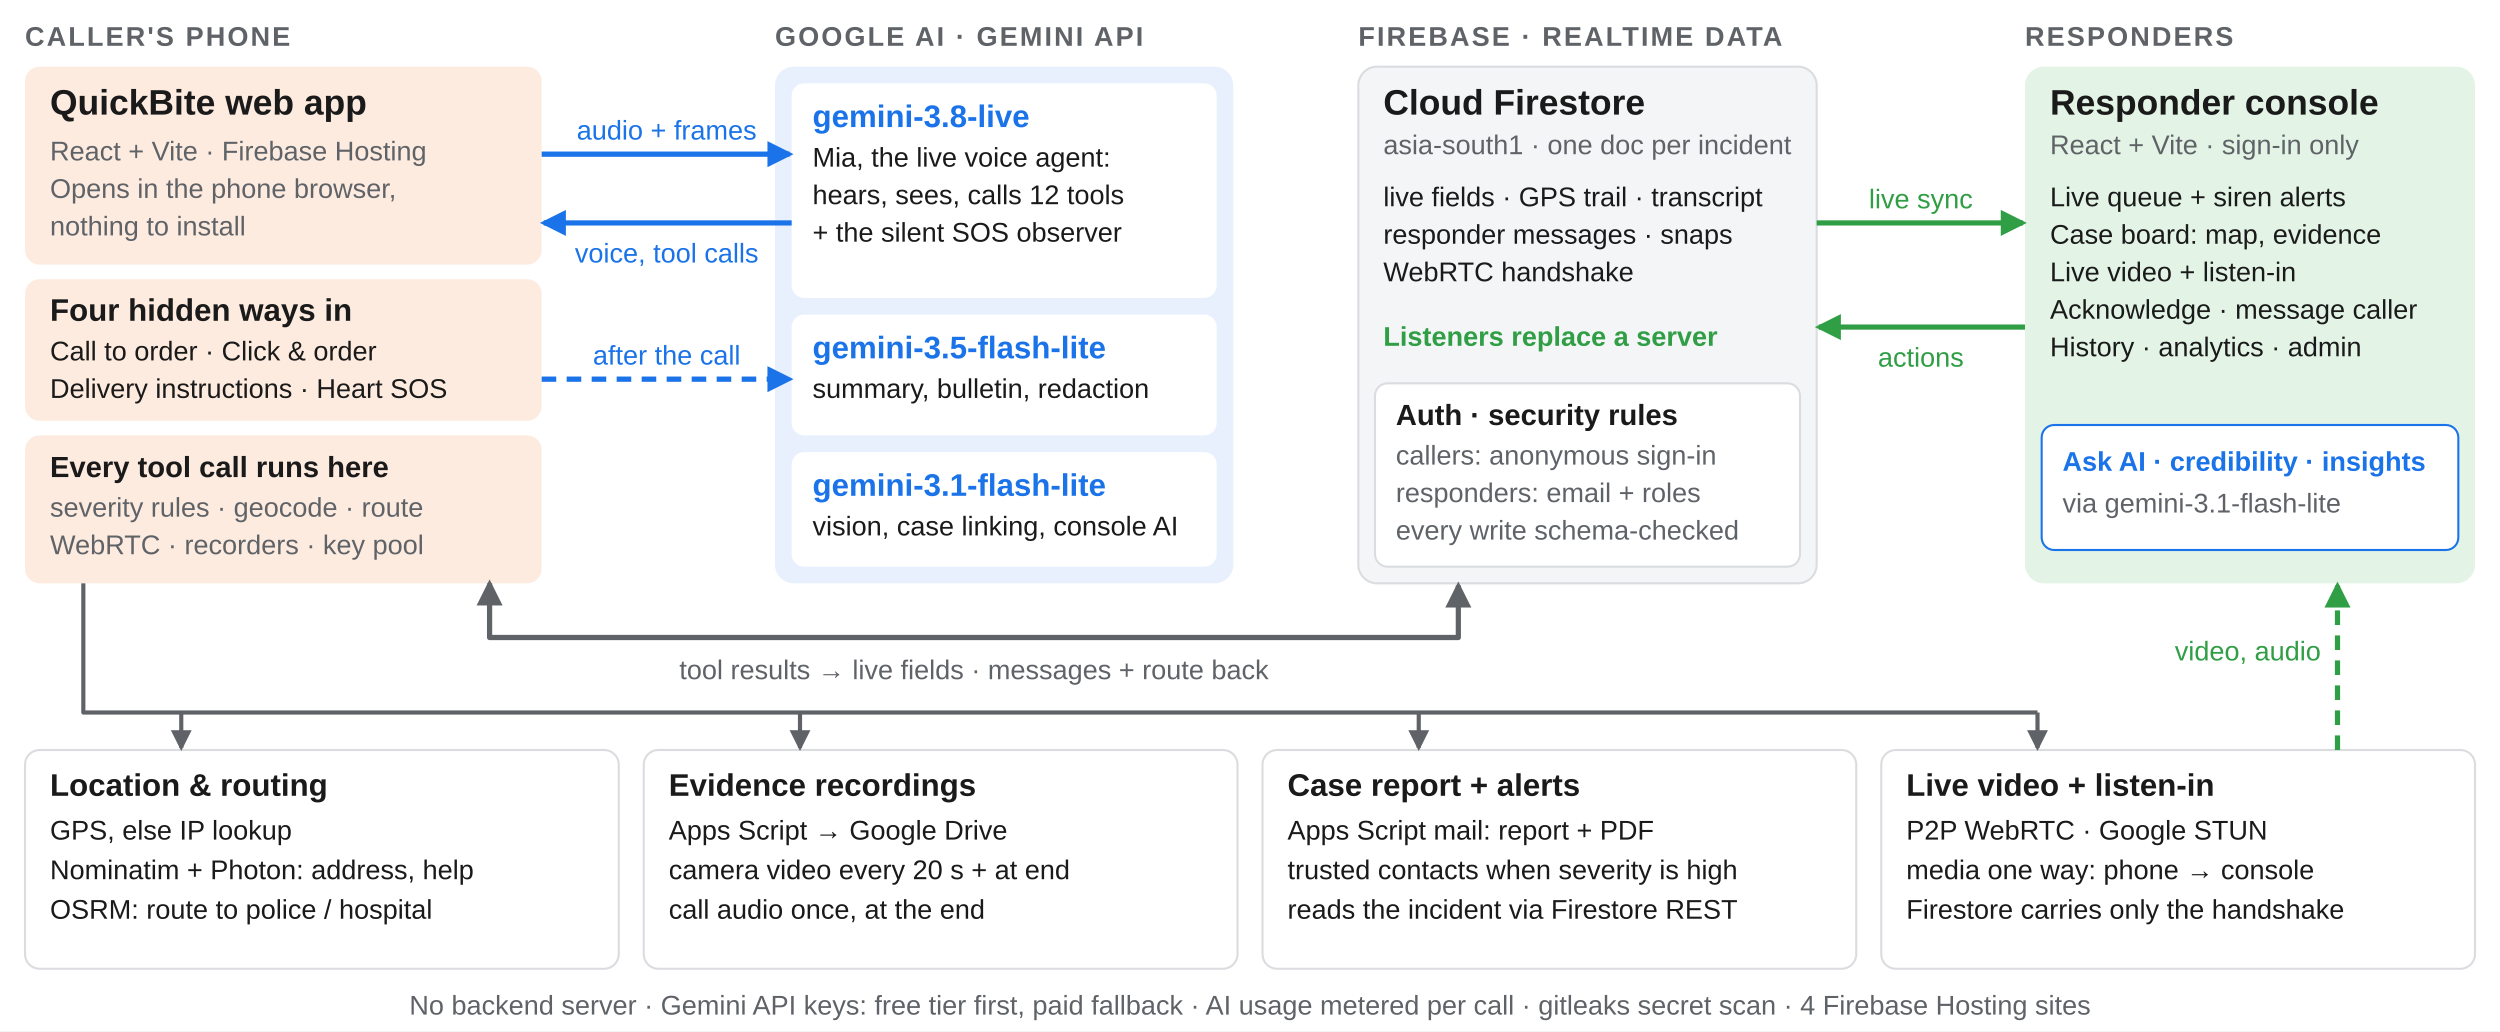
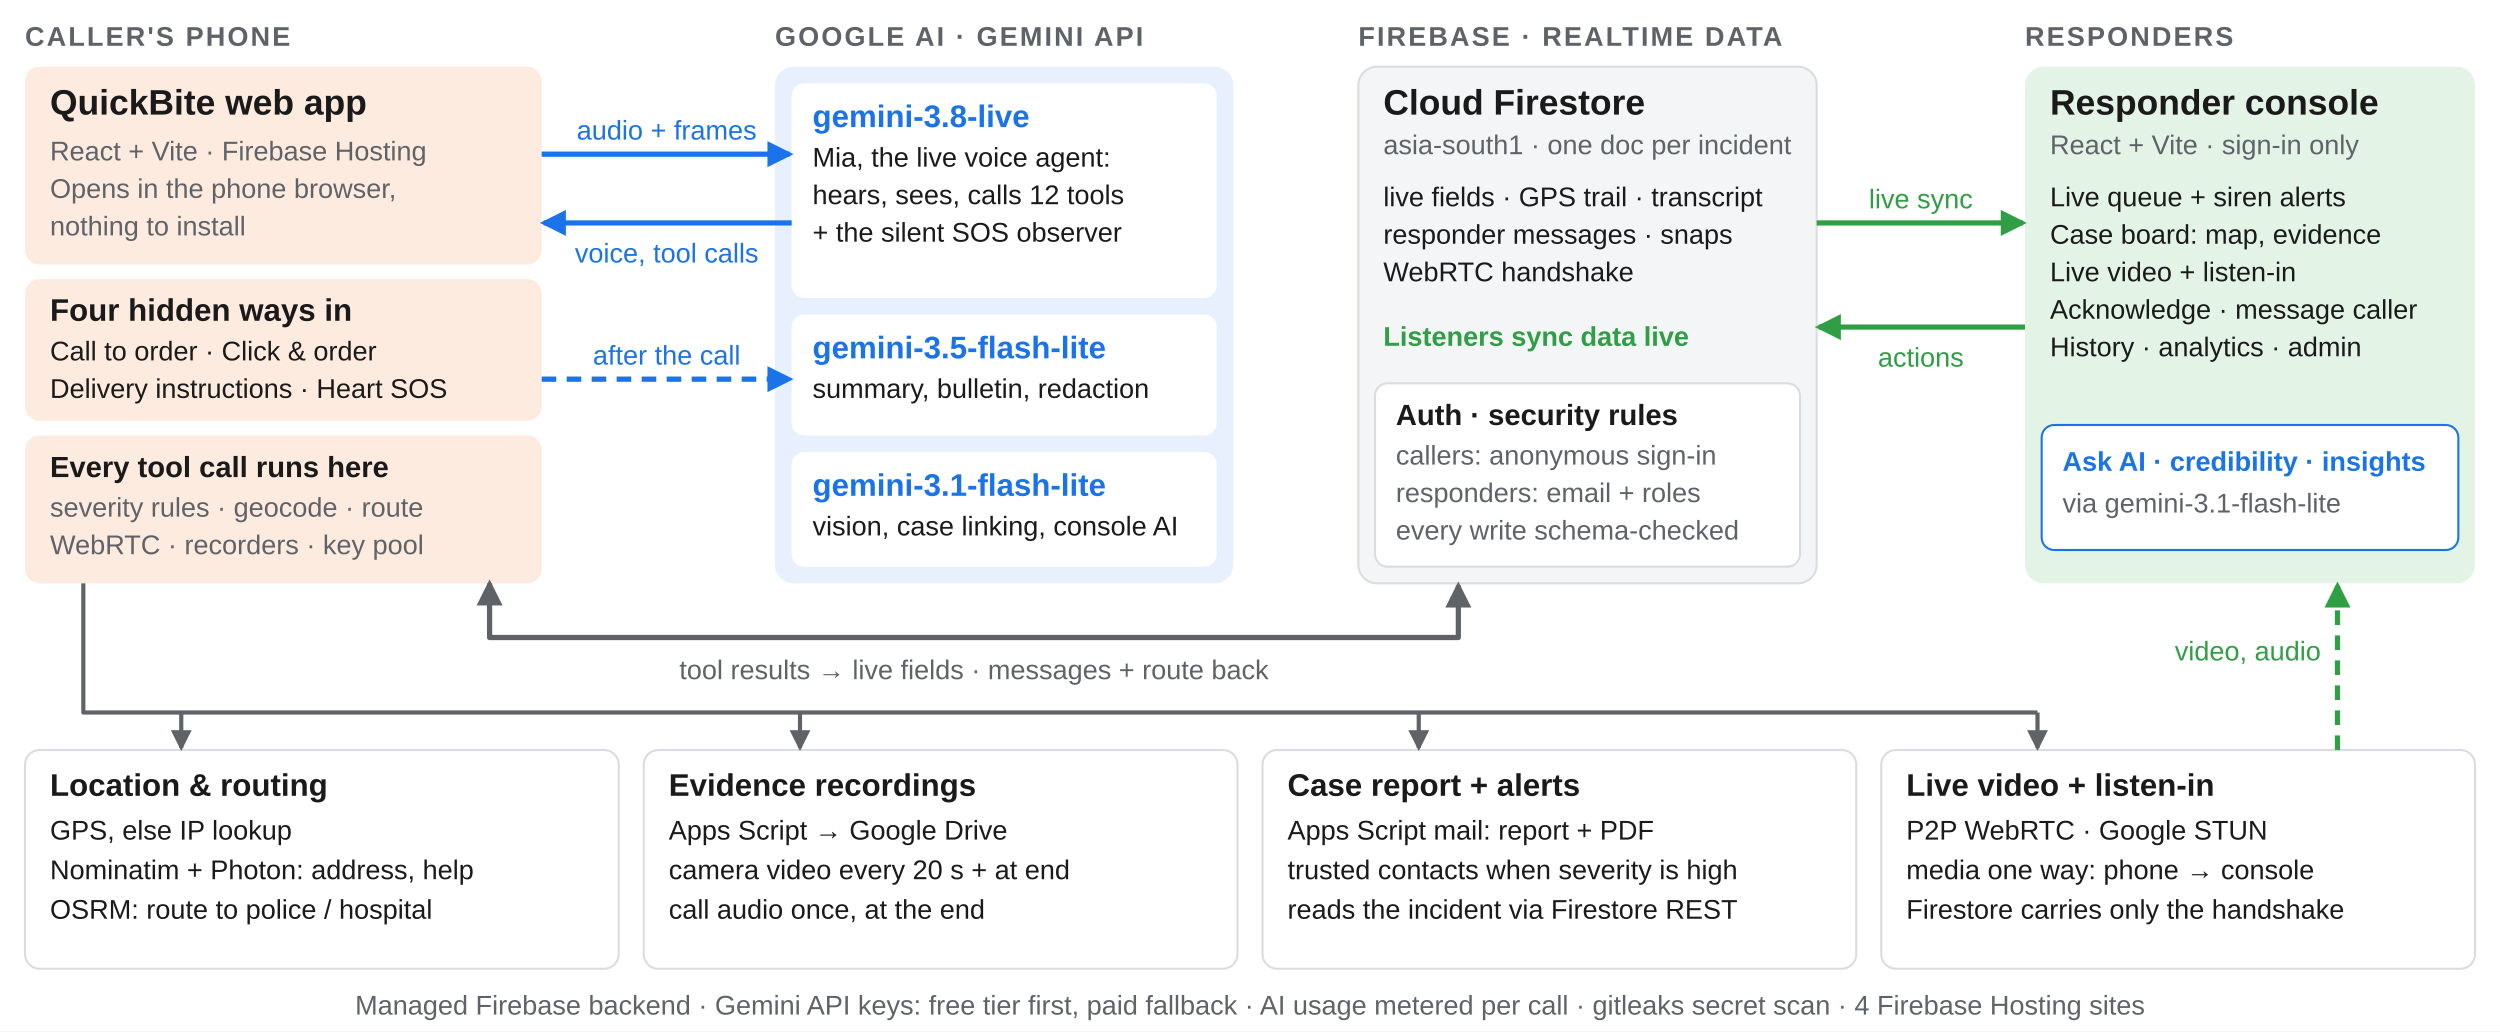
- <svg xmlns="http://www.w3.org/2000/svg" viewBox="0 0 2400 990" width="2400" height="990" role="img" aria-label="QuickBite architecture: the phone app talks to Gemini Live directly and writes every finding to Cloud Firestore, whose realtime listeners update the responder console; Apps Script, open map services and peer-to-peer WebRTC handle recordings, mail, location and live video. No backend server." font-family="Arial, 'Liberation Sans', Helvetica, sans-serif">
+ <svg xmlns="http://www.w3.org/2000/svg" viewBox="0 0 2400 990" width="2400" height="990" role="img" aria-label="QuickBite architecture: the phone app talks to Gemini Live directly and writes every finding to Cloud Firestore, whose realtime listeners update the responder console; Apps Script, open map services and peer-to-peer WebRTC handle recordings, mail, location and live video. Backed by managed Firebase (Firestore, Auth, security rules)." font-family="Arial, 'Liberation Sans', Helvetica, sans-serif">
  <defs>
    <marker id="ov-ah-ai-acc" viewBox="0 0 10 10" refX="8.5" refY="5" markerWidth="5" markerHeight="5" orient="auto-start-reverse" markerUnits="strokeWidth">
      <path d="M0,0 L10,5 L0,10 z" fill="#1A73E8" />
    </marker>
    <marker id="ov-ah-rs-acc" viewBox="0 0 10 10" refX="8.5" refY="5" markerWidth="5" markerHeight="5" orient="auto-start-reverse" markerUnits="strokeWidth">
      <path d="M0,0 L10,5 L0,10 z" fill="#2F9E44" />
    </marker>
    <marker id="ov-ah-wire" viewBox="0 0 10 10" refX="8.5" refY="5" markerWidth="5" markerHeight="5" orient="auto-start-reverse" markerUnits="strokeWidth">
      <path d="M0,0 L10,5 L0,10 z" fill="#5F6368" />
    </marker>
    <marker id="ov-ah-phone-acc" viewBox="0 0 10 10" refX="8.5" refY="5" markerWidth="5" markerHeight="5" orient="auto-start-reverse" markerUnits="strokeWidth">
      <path d="M0,0 L10,5 L0,10 z" fill="#E8590C" />
    </marker>
  </defs>
  <rect x="0" y="0" width="2400" height="990" fill="#FFFFFF" />
  <text x="24" y="44" font-size="26" font-weight="700" letter-spacing="2" text-anchor="start" fill="#5F6368">CALLER'S PHONE</text>
  <text x="744" y="44" font-size="26" font-weight="700" letter-spacing="2" text-anchor="start" fill="#5F6368">GOOGLE AI · GEMINI API</text>
  <text x="1304" y="44" font-size="26" font-weight="700" letter-spacing="2" text-anchor="start" fill="#5F6368">FIREBASE · REALTIME DATA</text>
  <text x="1944" y="44" font-size="26" font-weight="700" letter-spacing="2" text-anchor="start" fill="#5F6368">RESPONDERS</text>
  <rect x="24" y="64" width="496" height="190" rx="14" fill="#FDEBDF" />
  <text x="48" y="110" font-size="34" font-weight="700" text-anchor="start" fill="#1A1A1A">QuickBite web app</text>
  <text x="48" y="154" font-size="26" text-anchor="start" fill="#5F6368">React + Vite · Firebase Hosting</text>
  <text x="48" y="190" font-size="26" text-anchor="start" fill="#5F6368">Opens in the phone browser,</text>
  <text x="48" y="226" font-size="26" text-anchor="start" fill="#5F6368">nothing to install</text>
  <rect x="24" y="268" width="496" height="136" rx="14" fill="#FDEBDF" />
  <text x="48" y="308" font-size="30" font-weight="700" text-anchor="start" fill="#1A1A1A">Four hidden ways in</text>
  <text x="48" y="346" font-size="26" text-anchor="start" fill="#1A1A1A">Call to order · Click &amp; order</text>
  <text x="48" y="382" font-size="26" text-anchor="start" fill="#1A1A1A">Delivery instructions · Heart SOS</text>
  <rect x="24" y="418" width="496" height="142" rx="14" fill="#FDEBDF" />
  <text x="48" y="458" font-size="28" font-weight="700" text-anchor="start" fill="#1A1A1A">Every tool call runs here</text>
  <text x="48" y="496" font-size="26" text-anchor="start" fill="#5F6368">severity rules · geocode · route</text>
  <text x="48" y="532" font-size="26" text-anchor="start" fill="#5F6368">WebRTC · recorders · key pool</text>
  <rect x="744" y="64" width="440" height="496" rx="18" fill="#E8F0FE" />
  <rect x="760" y="80" width="408" height="206" rx="12" fill="#FFFFFF" />
  <text x="780" y="122" font-size="30" font-weight="700" text-anchor="start" fill="#1A73E8">gemini-3.8-live</text>
  <text x="780" y="160" font-size="26" text-anchor="start" fill="#1A1A1A">Mia, the live voice agent:</text>
  <text x="780" y="196" font-size="26" text-anchor="start" fill="#1A1A1A">hears, sees, calls 12 tools</text>
  <text x="780" y="232" font-size="26" text-anchor="start" fill="#1A1A1A">+ the silent SOS observer</text>
  <rect x="760" y="302" width="408" height="116" rx="12" fill="#FFFFFF" />
  <text x="780" y="344" font-size="30" font-weight="700" text-anchor="start" fill="#1A73E8">gemini-3.5-flash-lite</text>
  <text x="780" y="382" font-size="26" text-anchor="start" fill="#1A1A1A">summary, bulletin, redaction</text>
  <rect x="760" y="434" width="408" height="110" rx="12" fill="#FFFFFF" />
  <text x="780" y="476" font-size="30" font-weight="700" text-anchor="start" fill="#1A73E8">gemini-3.1-flash-lite</text>
  <text x="780" y="514" font-size="26" text-anchor="start" fill="#1A1A1A">vision, case linking, console AI</text>
  <rect x="1304" y="64" width="440" height="496" rx="18" fill="#F4F5F7" stroke="#DADCE0" stroke-width="2" />
  <text x="1328" y="110" font-size="34" font-weight="700" text-anchor="start" fill="#1A1A1A">Cloud Firestore</text>
  <text x="1328" y="148" font-size="26" text-anchor="start" fill="#5F6368">asia-south1 · one doc per incident</text>
  <text x="1328" y="198" font-size="26" text-anchor="start" fill="#1A1A1A">live fields · GPS trail · transcript</text>
  <text x="1328" y="234" font-size="26" text-anchor="start" fill="#1A1A1A">responder messages · snaps</text>
  <text x="1328" y="270" font-size="26" text-anchor="start" fill="#1A1A1A">WebRTC handshake</text>
-   <text x="1328" y="332" font-size="26" font-weight="700" text-anchor="start" fill="#2F9E44">Listeners replace a server</text>
+   <text x="1328" y="332" font-size="26" font-weight="700" text-anchor="start" fill="#2F9E44">Listeners sync data live</text>
  <rect x="1320" y="368" width="408" height="176" rx="12" fill="#FFFFFF" stroke="#DADCE0" stroke-width="2" />
  <text x="1340" y="408" font-size="28" font-weight="700" text-anchor="start" fill="#1A1A1A">Auth · security rules</text>
  <text x="1340" y="446" font-size="26" text-anchor="start" fill="#5F6368">callers: anonymous sign-in</text>
  <text x="1340" y="482" font-size="26" text-anchor="start" fill="#5F6368">responders: email + roles</text>
  <text x="1340" y="518" font-size="26" text-anchor="start" fill="#5F6368">every write schema-checked</text>
  <rect x="1944" y="64" width="432" height="496" rx="18" fill="#E3F4E6" />
  <text x="1968" y="110" font-size="34" font-weight="700" text-anchor="start" fill="#1A1A1A">Responder console</text>
  <text x="1968" y="148" font-size="26" text-anchor="start" fill="#5F6368">React + Vite · sign-in only</text>
  <text x="1968" y="198" font-size="26" text-anchor="start" fill="#1A1A1A">Live queue + siren alerts</text>
  <text x="1968" y="234" font-size="26" text-anchor="start" fill="#1A1A1A">Case board: map, evidence</text>
  <text x="1968" y="270" font-size="26" text-anchor="start" fill="#1A1A1A">Live video + listen-in</text>
  <text x="1968" y="306" font-size="26" text-anchor="start" fill="#1A1A1A">Acknowledge · message caller</text>
  <text x="1968" y="342" font-size="26" text-anchor="start" fill="#1A1A1A">History · analytics · admin</text>
  <rect x="1960" y="408" width="400" height="120" rx="12" fill="#FFFFFF" stroke="#1A73E8" stroke-width="2" />
  <text x="1980" y="452" font-size="26" font-weight="700" text-anchor="start" fill="#1A73E8">Ask AI · credibility · insights</text>
  <text x="1980" y="492" font-size="26" text-anchor="start" fill="#5F6368">via gemini-3.1-flash-lite</text>
  <rect x="24" y="720" width="570" height="210" rx="14" fill="#FFFFFF" stroke="#DADCE0" stroke-width="2" />
  <text x="48" y="764" font-size="30" font-weight="700" text-anchor="start" fill="#1A1A1A">Location &amp; routing</text>
  <text x="48" y="806" font-size="26" text-anchor="start" fill="#1A1A1A">GPS, else IP lookup</text>
  <text x="48" y="844" font-size="26" text-anchor="start" fill="#1A1A1A">Nominatim + Photon: address, help</text>
  <text x="48" y="882" font-size="26" text-anchor="start" fill="#1A1A1A">OSRM: route to police / hospital</text>
  <rect x="618" y="720" width="570" height="210" rx="14" fill="#FFFFFF" stroke="#DADCE0" stroke-width="2" />
  <text x="642" y="764" font-size="30" font-weight="700" text-anchor="start" fill="#1A1A1A">Evidence recordings</text>
  <text x="642" y="806" font-size="26" text-anchor="start" fill="#1A1A1A">Apps Script → Google Drive</text>
  <text x="642" y="844" font-size="26" text-anchor="start" fill="#1A1A1A">camera video every 20 s + at end</text>
  <text x="642" y="882" font-size="26" text-anchor="start" fill="#1A1A1A">call audio once, at the end</text>
  <rect x="1212" y="720" width="570" height="210" rx="14" fill="#FFFFFF" stroke="#DADCE0" stroke-width="2" />
  <text x="1236" y="764" font-size="30" font-weight="700" text-anchor="start" fill="#1A1A1A">Case report + alerts</text>
  <text x="1236" y="806" font-size="26" text-anchor="start" fill="#1A1A1A">Apps Script mail: report + PDF</text>
  <text x="1236" y="844" font-size="26" text-anchor="start" fill="#1A1A1A">trusted contacts when severity is high</text>
  <text x="1236" y="882" font-size="26" text-anchor="start" fill="#1A1A1A">reads the incident via Firestore REST</text>
  <rect x="1806" y="720" width="570" height="210" rx="14" fill="#FFFFFF" stroke="#DADCE0" stroke-width="2" />
  <text x="1830" y="764" font-size="30" font-weight="700" text-anchor="start" fill="#1A1A1A">Live video + listen-in</text>
  <text x="1830" y="806" font-size="26" text-anchor="start" fill="#1A1A1A">P2P WebRTC · Google STUN</text>
  <text x="1830" y="844" font-size="26" text-anchor="start" fill="#1A1A1A">media one way: phone → console</text>
  <text x="1830" y="882" font-size="26" text-anchor="start" fill="#1A1A1A">Firestore carries only the handshake</text>
  <path d="M520,148 L758,148" fill="none" stroke="#1A73E8" stroke-width="5" stroke-linejoin="round" marker-end="url(#ov-ah-ai-acc)" />
  <text x="640.0" y="134" font-size="26" text-anchor="middle" fill="#1A73E8">audio + frames</text>
  <path d="M760,214 L522,214" fill="none" stroke="#1A73E8" stroke-width="5" stroke-linejoin="round" marker-end="url(#ov-ah-ai-acc)" />
  <text x="640.0" y="252" font-size="26" text-anchor="middle" fill="#1A73E8">voice, tool calls</text>
  <path d="M520,364.0 L758,364.0" fill="none" stroke="#1A73E8" stroke-width="5" stroke-linejoin="round" marker-end="url(#ov-ah-ai-acc)" stroke-dasharray="14 10" />
  <text x="640.0" y="350.0" font-size="26" text-anchor="middle" fill="#1A73E8">after the call</text>
  <path d="M1744,214 L1942,214" fill="none" stroke="#2F9E44" stroke-width="5" stroke-linejoin="round" marker-end="url(#ov-ah-rs-acc)" />
  <text x="1844.0" y="200" font-size="26" text-anchor="middle" fill="#2F9E44">live sync</text>
  <path d="M1944,314 L1746,314" fill="none" stroke="#2F9E44" stroke-width="5" stroke-linejoin="round" marker-end="url(#ov-ah-rs-acc)" />
  <text x="1844.0" y="352" font-size="26" text-anchor="middle" fill="#2F9E44">actions</text>
  <path d="M470,560 L470,612 L1400,612 L1400,562" fill="none" stroke="#5F6368" stroke-width="5" stroke-linejoin="round" marker-end="url(#ov-ah-wire)" marker-start="url(#ov-ah-wire)" />
  <text x="935.0" y="652" font-size="26" text-anchor="middle" fill="#5F6368">tool results → live fields · messages + route back</text>
  <path d="M80,560 L80,684 L1956,684" fill="none" stroke="#5F6368" stroke-width="4" stroke-linejoin="round" />
  <path d="M174,684 L174,718" fill="none" stroke="#5F6368" stroke-width="4" stroke-linejoin="round" marker-end="url(#ov-ah-wire)" />
  <path d="M768,684 L768,718" fill="none" stroke="#5F6368" stroke-width="4" stroke-linejoin="round" marker-end="url(#ov-ah-wire)" />
  <path d="M1362,684 L1362,718" fill="none" stroke="#5F6368" stroke-width="4" stroke-linejoin="round" marker-end="url(#ov-ah-wire)" />
  <path d="M1956,684 L1956,718" fill="none" stroke="#5F6368" stroke-width="4" stroke-linejoin="round" marker-end="url(#ov-ah-wire)" />
  <path d="M2244,720 L2244,562" fill="none" stroke="#2F9E44" stroke-width="5" stroke-linejoin="round" marker-end="url(#ov-ah-rs-acc)" stroke-dasharray="14 10" />
  <text x="2228" y="634" font-size="26" text-anchor="end" fill="#2F9E44">video, audio</text>
-   <text x="1200.0" y="974" font-size="26" text-anchor="middle" fill="#5F6368">No backend server · Gemini API keys: free tier first, paid fallback · AI usage metered per call · gitleaks secret scan · 4 Firebase Hosting sites</text>
+   <text x="1200.0" y="974" font-size="26" text-anchor="middle" fill="#5F6368">Managed Firebase backend · Gemini API keys: free tier first, paid fallback · AI usage metered per call · gitleaks secret scan · 4 Firebase Hosting sites</text>
</svg>
